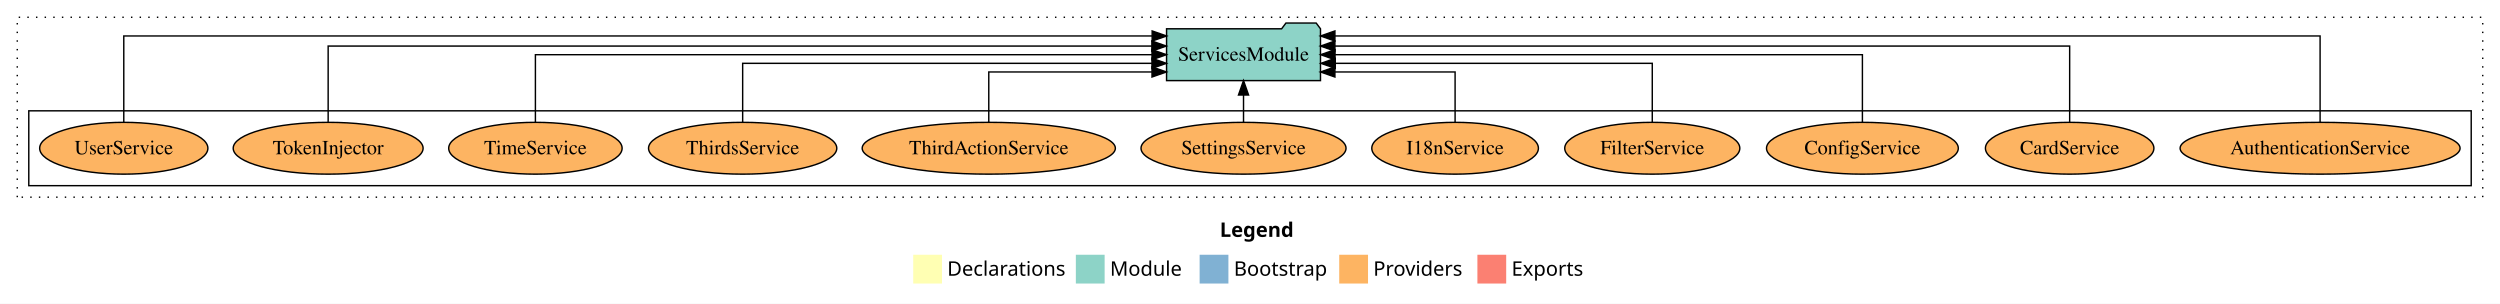
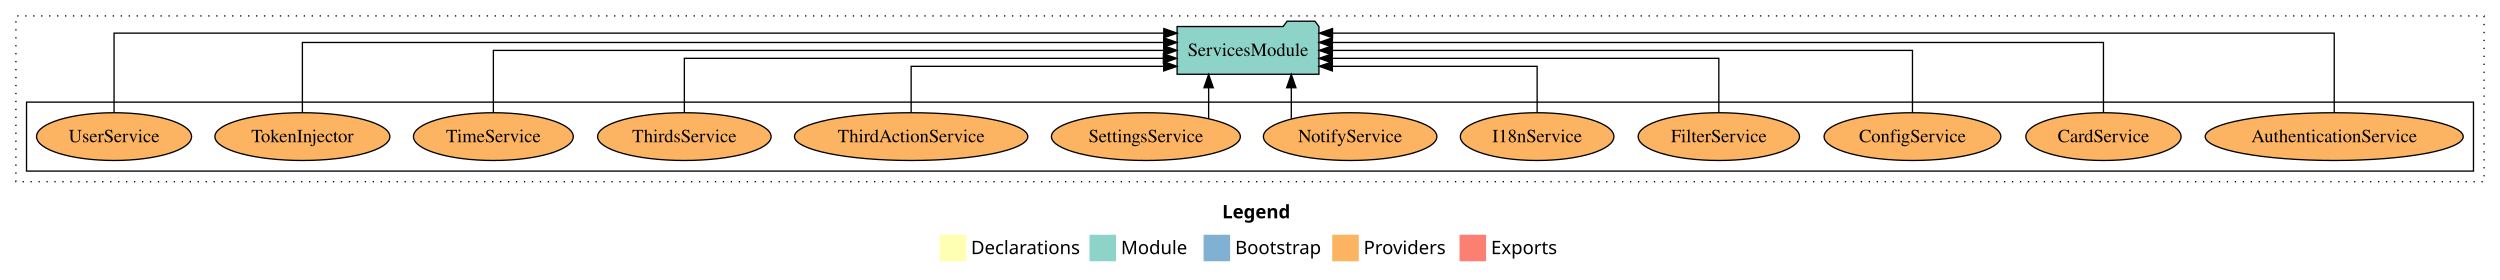
- <svg xmlns="http://www.w3.org/2000/svg" width="1737pt" height="211pt" viewBox="0.00 0.00 1737.00 211.00">
+ <svg xmlns="http://www.w3.org/2000/svg" width="1885pt" height="211pt" viewBox="0.00 0.00 1885.00 211.00">
  <g id="graph0" class="graph" transform="scale(1 1) rotate(0) translate(4 207)">
-     <polygon fill="#ffffff" stroke="transparent" points="-4,4 -4,-207 1733,-207 1733,4 -4,4" />
-     <text text-anchor="start" x="843.509" y="-42.4" font-family="sans-serif" font-weight="bold" font-size="14.00" fill="#000000">Legend</text>
-     <polygon fill="#ffffb3" stroke="transparent" points="630.5,-10 630.5,-30 650.5,-30 650.5,-10 630.5,-10" />
-     <text text-anchor="start" x="654.129" y="-15.4" font-family="sans-serif" font-size="14.00" fill="#000000">  Declarations</text>
-     <polygon fill="#8dd3c7" stroke="transparent" points="743.5,-10 743.5,-30 763.5,-30 763.5,-10 743.5,-10" />
-     <text text-anchor="start" x="767.225" y="-15.4" font-family="sans-serif" font-size="14.00" fill="#000000">  Module</text>
-     <polygon fill="#80b1d3" stroke="transparent" points="829.5,-10 829.5,-30 849.5,-30 849.5,-10 829.5,-10" />
-     <text text-anchor="start" x="853.281" y="-15.4" font-family="sans-serif" font-size="14.00" fill="#000000">  Bootstrap</text>
-     <polygon fill="#fdb462" stroke="transparent" points="926.5,-10 926.5,-30 946.5,-30 946.5,-10 926.5,-10" />
-     <text text-anchor="start" x="950.173" y="-15.4" font-family="sans-serif" font-size="14.00" fill="#000000">  Providers</text>
-     <polygon fill="#fb8072" stroke="transparent" points="1022.5,-10 1022.5,-30 1042.5,-30 1042.5,-10 1022.5,-10" />
-     <text text-anchor="start" x="1046.226" y="-15.4" font-family="sans-serif" font-size="14.00" fill="#000000">  Exports</text>
+     <polygon fill="#ffffff" stroke="transparent" points="-4,4 -4,-207 1881,-207 1881,4 -4,4" />
+     <text text-anchor="start" x="917.509" y="-42.4" font-family="sans-serif" font-weight="bold" font-size="14.00" fill="#000000">Legend</text>
+     <polygon fill="#ffffb3" stroke="transparent" points="704.5,-10 704.5,-30 724.5,-30 724.5,-10 704.5,-10" />
+     <text text-anchor="start" x="728.129" y="-15.4" font-family="sans-serif" font-size="14.00" fill="#000000">  Declarations</text>
+     <polygon fill="#8dd3c7" stroke="transparent" points="817.5,-10 817.5,-30 837.5,-30 837.5,-10 817.5,-10" />
+     <text text-anchor="start" x="841.225" y="-15.4" font-family="sans-serif" font-size="14.00" fill="#000000">  Module</text>
+     <polygon fill="#80b1d3" stroke="transparent" points="903.5,-10 903.5,-30 923.5,-30 923.5,-10 903.5,-10" />
+     <text text-anchor="start" x="927.281" y="-15.4" font-family="sans-serif" font-size="14.00" fill="#000000">  Bootstrap</text>
+     <polygon fill="#fdb462" stroke="transparent" points="1000.5,-10 1000.5,-30 1020.5,-30 1020.5,-10 1000.5,-10" />
+     <text text-anchor="start" x="1024.173" y="-15.4" font-family="sans-serif" font-size="14.00" fill="#000000">  Providers</text>
+     <polygon fill="#fb8072" stroke="transparent" points="1096.5,-10 1096.5,-30 1116.5,-30 1116.5,-10 1096.5,-10" />
+     <text text-anchor="start" x="1120.226" y="-15.4" font-family="sans-serif" font-size="14.00" fill="#000000">  Exports</text>
    <g id="clust1" class="cluster">
-       <polygon fill="none" stroke="#000000" stroke-dasharray="1,5" points="8,-70 8,-195 1721,-195 1721,-70 8,-70" />
+       <polygon fill="none" stroke="#000000" stroke-dasharray="1,5" points="8,-70 8,-195 1869,-195 1869,-70 8,-70" />
    </g>
    <g id="clust6" class="cluster">
-       <polygon fill="none" stroke="#000000" points="16,-78 16,-130 1713,-130 1713,-78 16,-78" />
+       <polygon fill="none" stroke="#000000" points="16,-78 16,-130 1861,-130 1861,-78 16,-78" />
    </g>
    <g id="node1" class="node">
-       <ellipse fill="#fdb462" stroke="#000000" cx="1608" cy="-104" rx="97.268" ry="18" />
-       <text text-anchor="middle" x="1608" y="-99.8" font-family="Times,serif" font-size="14.00" fill="#000000">AuthenticationService</text>
+       <ellipse fill="#fdb462" stroke="#000000" cx="1756" cy="-104" rx="97.268" ry="18" />
+       <text text-anchor="middle" x="1756" y="-99.8" font-family="Times,serif" font-size="14.00" fill="#000000">AuthenticationService</text>
    </g>
-     <g id="node12" class="node">
-       <polygon fill="#8dd3c7" stroke="#000000" points="913.472,-187 910.472,-191 889.472,-191 886.472,-187 806.528,-187 806.528,-151 913.472,-151 913.472,-187" />
-       <text text-anchor="middle" x="860" y="-164.8" font-family="Times,serif" font-size="14.00" fill="#000000">ServicesModule</text>
+     <g id="node13" class="node">
+       <polygon fill="#8dd3c7" stroke="#000000" points="990.472,-187 987.472,-191 966.472,-191 963.472,-187 883.528,-187 883.528,-151 990.472,-151 990.472,-187" />
+       <text text-anchor="middle" x="937" y="-164.8" font-family="Times,serif" font-size="14.00" fill="#000000">ServicesModule</text>
    </g>
    <g id="edge1" class="edge">
-       <path fill="none" stroke="#000000" d="M1608,-122.091C1608,-145.133 1608,-182 1608,-182 1608,-182 923.494,-182 923.494,-182" />
-       <polygon fill="#000000" stroke="#000000" points="923.494,-178.5 913.494,-182 923.494,-185.5 923.494,-178.5" />
+       <path fill="none" stroke="#000000" d="M1756,-122.091C1756,-145.133 1756,-182 1756,-182 1756,-182 1000.737,-182 1000.737,-182" />
+       <polygon fill="#000000" stroke="#000000" points="1000.737,-178.5 990.737,-182 1000.737,-185.5 1000.737,-178.5" />
    </g>
    <g id="node2" class="node">
-       <ellipse fill="#fdb462" stroke="#000000" cx="1434" cy="-104" rx="58.525" ry="18" />
-       <text text-anchor="middle" x="1434" y="-99.8" font-family="Times,serif" font-size="14.00" fill="#000000">CardService</text>
+       <ellipse fill="#fdb462" stroke="#000000" cx="1582" cy="-104" rx="58.525" ry="18" />
+       <text text-anchor="middle" x="1582" y="-99.8" font-family="Times,serif" font-size="14.00" fill="#000000">CardService</text>
    </g>
    <g id="edge2" class="edge">
-       <path fill="none" stroke="#000000" d="M1434,-122.284C1434,-143.321 1434,-175 1434,-175 1434,-175 923.485,-175 923.485,-175" />
-       <polygon fill="#000000" stroke="#000000" points="923.485,-171.5 913.485,-175 923.485,-178.5 923.485,-171.5" />
+       <path fill="none" stroke="#000000" d="M1582,-122.284C1582,-143.321 1582,-175 1582,-175 1582,-175 1000.607,-175 1000.607,-175" />
+       <polygon fill="#000000" stroke="#000000" points="1000.607,-171.5 990.607,-175 1000.607,-178.5 1000.607,-171.5" />
    </g>
    <g id="node3" class="node">
-       <ellipse fill="#fdb462" stroke="#000000" cx="1290" cy="-104" rx="66.632" ry="18" />
-       <text text-anchor="middle" x="1290" y="-99.8" font-family="Times,serif" font-size="14.00" fill="#000000">ConfigService</text>
+       <ellipse fill="#fdb462" stroke="#000000" cx="1438" cy="-104" rx="66.632" ry="18" />
+       <text text-anchor="middle" x="1438" y="-99.8" font-family="Times,serif" font-size="14.00" fill="#000000">ConfigService</text>
    </g>
    <g id="edge3" class="edge">
-       <path fill="none" stroke="#000000" d="M1290,-122.106C1290,-141.339 1290,-169 1290,-169 1290,-169 923.59,-169 923.59,-169" />
-       <polygon fill="#000000" stroke="#000000" points="923.59,-165.5 913.59,-169 923.59,-172.5 923.59,-165.5" />
+       <path fill="none" stroke="#000000" d="M1438,-122.106C1438,-141.339 1438,-169 1438,-169 1438,-169 1000.616,-169 1000.616,-169" />
+       <polygon fill="#000000" stroke="#000000" points="1000.616,-165.5 990.616,-169 1000.616,-172.5 1000.616,-165.5" />
    </g>
    <g id="node4" class="node">
-       <ellipse fill="#fdb462" stroke="#000000" cx="1144" cy="-104" rx="60.825" ry="18" />
-       <text text-anchor="middle" x="1144" y="-99.8" font-family="Times,serif" font-size="14.00" fill="#000000">FilterService</text>
+       <ellipse fill="#fdb462" stroke="#000000" cx="1292" cy="-104" rx="60.825" ry="18" />
+       <text text-anchor="middle" x="1292" y="-99.8" font-family="Times,serif" font-size="14.00" fill="#000000">FilterService</text>
    </g>
    <g id="edge4" class="edge">
-       <path fill="none" stroke="#000000" d="M1144,-122.022C1144,-139.373 1144,-163 1144,-163 1144,-163 923.752,-163 923.752,-163" />
-       <polygon fill="#000000" stroke="#000000" points="923.752,-159.5 913.752,-163 923.752,-166.5 923.752,-159.5" />
+       <path fill="none" stroke="#000000" d="M1292,-122.022C1292,-139.373 1292,-163 1292,-163 1292,-163 1000.532,-163 1000.532,-163" />
+       <polygon fill="#000000" stroke="#000000" points="1000.532,-159.5 990.532,-163 1000.531,-166.5 1000.532,-159.5" />
    </g>
    <g id="node5" class="node">
-       <ellipse fill="#fdb462" stroke="#000000" cx="1007" cy="-104" rx="57.885" ry="18" />
-       <text text-anchor="middle" x="1007" y="-99.8" font-family="Times,serif" font-size="14.00" fill="#000000">I18nService</text>
+       <ellipse fill="#fdb462" stroke="#000000" cx="1155" cy="-104" rx="57.885" ry="18" />
+       <text text-anchor="middle" x="1155" y="-99.8" font-family="Times,serif" font-size="14.00" fill="#000000">I18nService</text>
    </g>
    <g id="edge5" class="edge">
-       <path fill="none" stroke="#000000" d="M1007,-122.24C1007,-137.571 1007,-157 1007,-157 1007,-157 923.486,-157 923.486,-157" />
-       <polygon fill="#000000" stroke="#000000" points="923.486,-153.5 913.486,-157 923.486,-160.5 923.486,-153.5" />
+       <path fill="none" stroke="#000000" d="M1155,-122.24C1155,-137.571 1155,-157 1155,-157 1155,-157 1000.608,-157 1000.608,-157" />
+       <polygon fill="#000000" stroke="#000000" points="1000.608,-153.5 990.608,-157 1000.608,-160.5 1000.608,-153.5" />
    </g>
    <g id="node6" class="node">
+       <ellipse fill="#fdb462" stroke="#000000" cx="1014" cy="-104" rx="65.405" ry="18" />
+       <text text-anchor="middle" x="1014" y="-99.8" font-family="Times,serif" font-size="14.00" fill="#000000">NotifyService</text>
+     </g>
+     <g id="edge6" class="edge">
+       <path fill="none" stroke="#000000" d="M969.642,-117.468C969.642,-117.468 969.642,-140.864 969.642,-140.864" />
+       <polygon fill="#000000" stroke="#000000" points="966.142,-140.864 969.642,-150.864 973.142,-140.864 966.142,-140.864" />
+     </g>
+     <g id="node7" class="node">
      <ellipse fill="#fdb462" stroke="#000000" cx="860" cy="-104" rx="71.221" ry="18" />
      <text text-anchor="middle" x="860" y="-99.8" font-family="Times,serif" font-size="14.00" fill="#000000">SettingsService</text>
    </g>
-     <g id="edge6" class="edge">
-       <path fill="none" stroke="#000000" d="M860,-122.106C860,-122.106 860,-140.991 860,-140.991" />
-       <polygon fill="#000000" stroke="#000000" points="856.5,-140.991 860,-150.991 863.5,-140.991 856.5,-140.991" />
+     <g id="edge7" class="edge">
+       <path fill="none" stroke="#000000" d="M907.312,-117.468C907.312,-117.468 907.312,-140.864 907.312,-140.864" />
+       <polygon fill="#000000" stroke="#000000" points="903.812,-140.864 907.312,-150.864 910.812,-140.864 903.812,-140.864" />
    </g>
-     <g id="node7" class="node">
+     <g id="node8" class="node">
      <ellipse fill="#fdb462" stroke="#000000" cx="683" cy="-104" rx="87.959" ry="18" />
      <text text-anchor="middle" x="683" y="-99.8" font-family="Times,serif" font-size="14.00" fill="#000000">ThirdActionService</text>
    </g>
-     <g id="edge7" class="edge">
-       <path fill="none" stroke="#000000" d="M683,-122.24C683,-137.571 683,-157 683,-157 683,-157 796.414,-157 796.414,-157" />
-       <polygon fill="#000000" stroke="#000000" points="796.414,-160.5 806.414,-157 796.414,-153.5 796.414,-160.5" />
+     <g id="edge8" class="edge">
+       <path fill="none" stroke="#000000" d="M683,-122.24C683,-137.571 683,-157 683,-157 683,-157 873.443,-157 873.443,-157" />
+       <polygon fill="#000000" stroke="#000000" points="873.443,-160.5 883.443,-157 873.443,-153.5 873.443,-160.5" />
    </g>
-     <g id="node8" class="node">
+     <g id="node9" class="node">
      <ellipse fill="#fdb462" stroke="#000000" cx="512" cy="-104" rx="65.405" ry="18" />
      <text text-anchor="middle" x="512" y="-99.8" font-family="Times,serif" font-size="14.00" fill="#000000">ThirdsService</text>
    </g>
-     <g id="edge8" class="edge">
-       <path fill="none" stroke="#000000" d="M512,-122.022C512,-139.373 512,-163 512,-163 512,-163 796.388,-163 796.388,-163" />
-       <polygon fill="#000000" stroke="#000000" points="796.388,-166.5 806.388,-163 796.388,-159.5 796.388,-166.5" />
+     <g id="edge9" class="edge">
+       <path fill="none" stroke="#000000" d="M512,-122.022C512,-139.373 512,-163 512,-163 512,-163 873.173,-163 873.173,-163" />
+       <polygon fill="#000000" stroke="#000000" points="873.173,-166.5 883.173,-163 873.173,-159.5 873.173,-166.5" />
    </g>
-     <g id="node9" class="node">
+     <g id="node10" class="node">
      <ellipse fill="#fdb462" stroke="#000000" cx="368" cy="-104" rx="60.248" ry="18" />
      <text text-anchor="middle" x="368" y="-99.8" font-family="Times,serif" font-size="14.00" fill="#000000">TimeService</text>
    </g>
-     <g id="edge9" class="edge">
-       <path fill="none" stroke="#000000" d="M368,-122.106C368,-141.339 368,-169 368,-169 368,-169 796.411,-169 796.411,-169" />
-       <polygon fill="#000000" stroke="#000000" points="796.411,-172.5 806.411,-169 796.411,-165.5 796.411,-172.5" />
+     <g id="edge10" class="edge">
+       <path fill="none" stroke="#000000" d="M368,-122.106C368,-141.339 368,-169 368,-169 368,-169 873.47,-169 873.47,-169" />
+       <polygon fill="#000000" stroke="#000000" points="873.47,-172.5 883.47,-169 873.47,-165.5 873.47,-172.5" />
    </g>
-     <g id="node10" class="node">
+     <g id="node11" class="node">
      <ellipse fill="#fdb462" stroke="#000000" cx="224" cy="-104" rx="65.972" ry="18" />
      <text text-anchor="middle" x="224" y="-99.8" font-family="Times,serif" font-size="14.00" fill="#000000">TokenInjector</text>
    </g>
-     <g id="edge10" class="edge">
-       <path fill="none" stroke="#000000" d="M224,-122.284C224,-143.321 224,-175 224,-175 224,-175 796.323,-175 796.323,-175" />
-       <polygon fill="#000000" stroke="#000000" points="796.323,-178.5 806.323,-175 796.323,-171.5 796.323,-178.5" />
+     <g id="edge11" class="edge">
+       <path fill="none" stroke="#000000" d="M224,-122.284C224,-143.321 224,-175 224,-175 224,-175 873.409,-175 873.409,-175" />
+       <polygon fill="#000000" stroke="#000000" points="873.409,-178.5 883.409,-175 873.409,-171.5 873.409,-178.5" />
    </g>
-     <g id="node11" class="node">
+     <g id="node12" class="node">
      <ellipse fill="#fdb462" stroke="#000000" cx="82" cy="-104" rx="58.441" ry="18" />
      <text text-anchor="middle" x="82" y="-99.8" font-family="Times,serif" font-size="14.00" fill="#000000">UserService</text>
    </g>
-     <g id="edge11" class="edge">
-       <path fill="none" stroke="#000000" d="M82,-122.091C82,-145.133 82,-182 82,-182 82,-182 796.525,-182 796.525,-182" />
-       <polygon fill="#000000" stroke="#000000" points="796.525,-185.5 806.525,-182 796.525,-178.5 796.525,-185.5" />
+     <g id="edge12" class="edge">
+       <path fill="none" stroke="#000000" d="M82,-122.091C82,-145.133 82,-182 82,-182 82,-182 873.516,-182 873.516,-182" />
+       <polygon fill="#000000" stroke="#000000" points="873.516,-185.5 883.516,-182 873.516,-178.5 873.516,-185.5" />
    </g>
  </g>
</svg>
